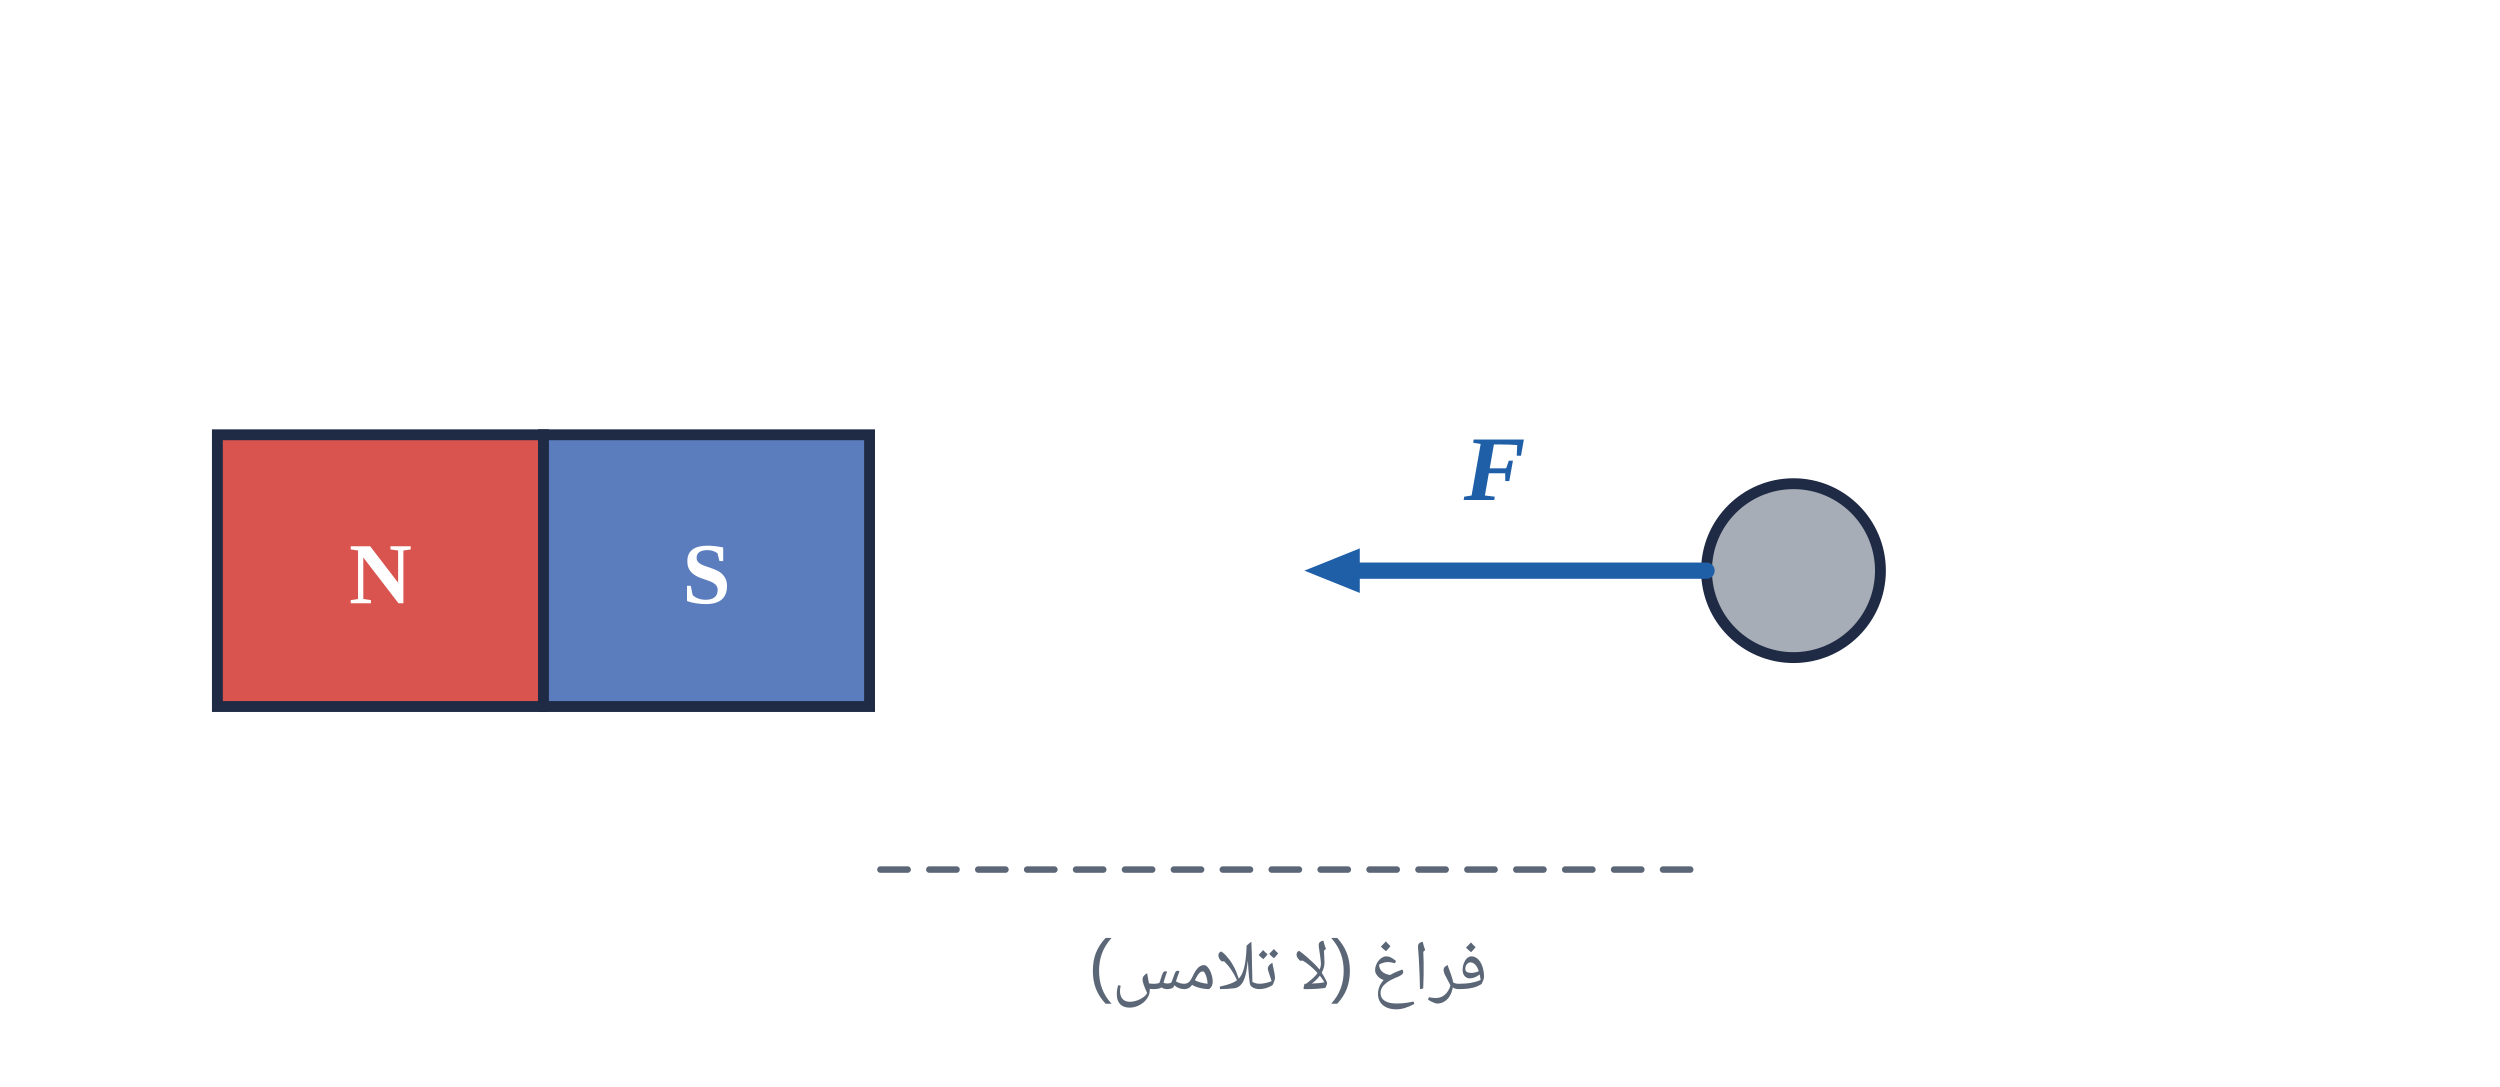
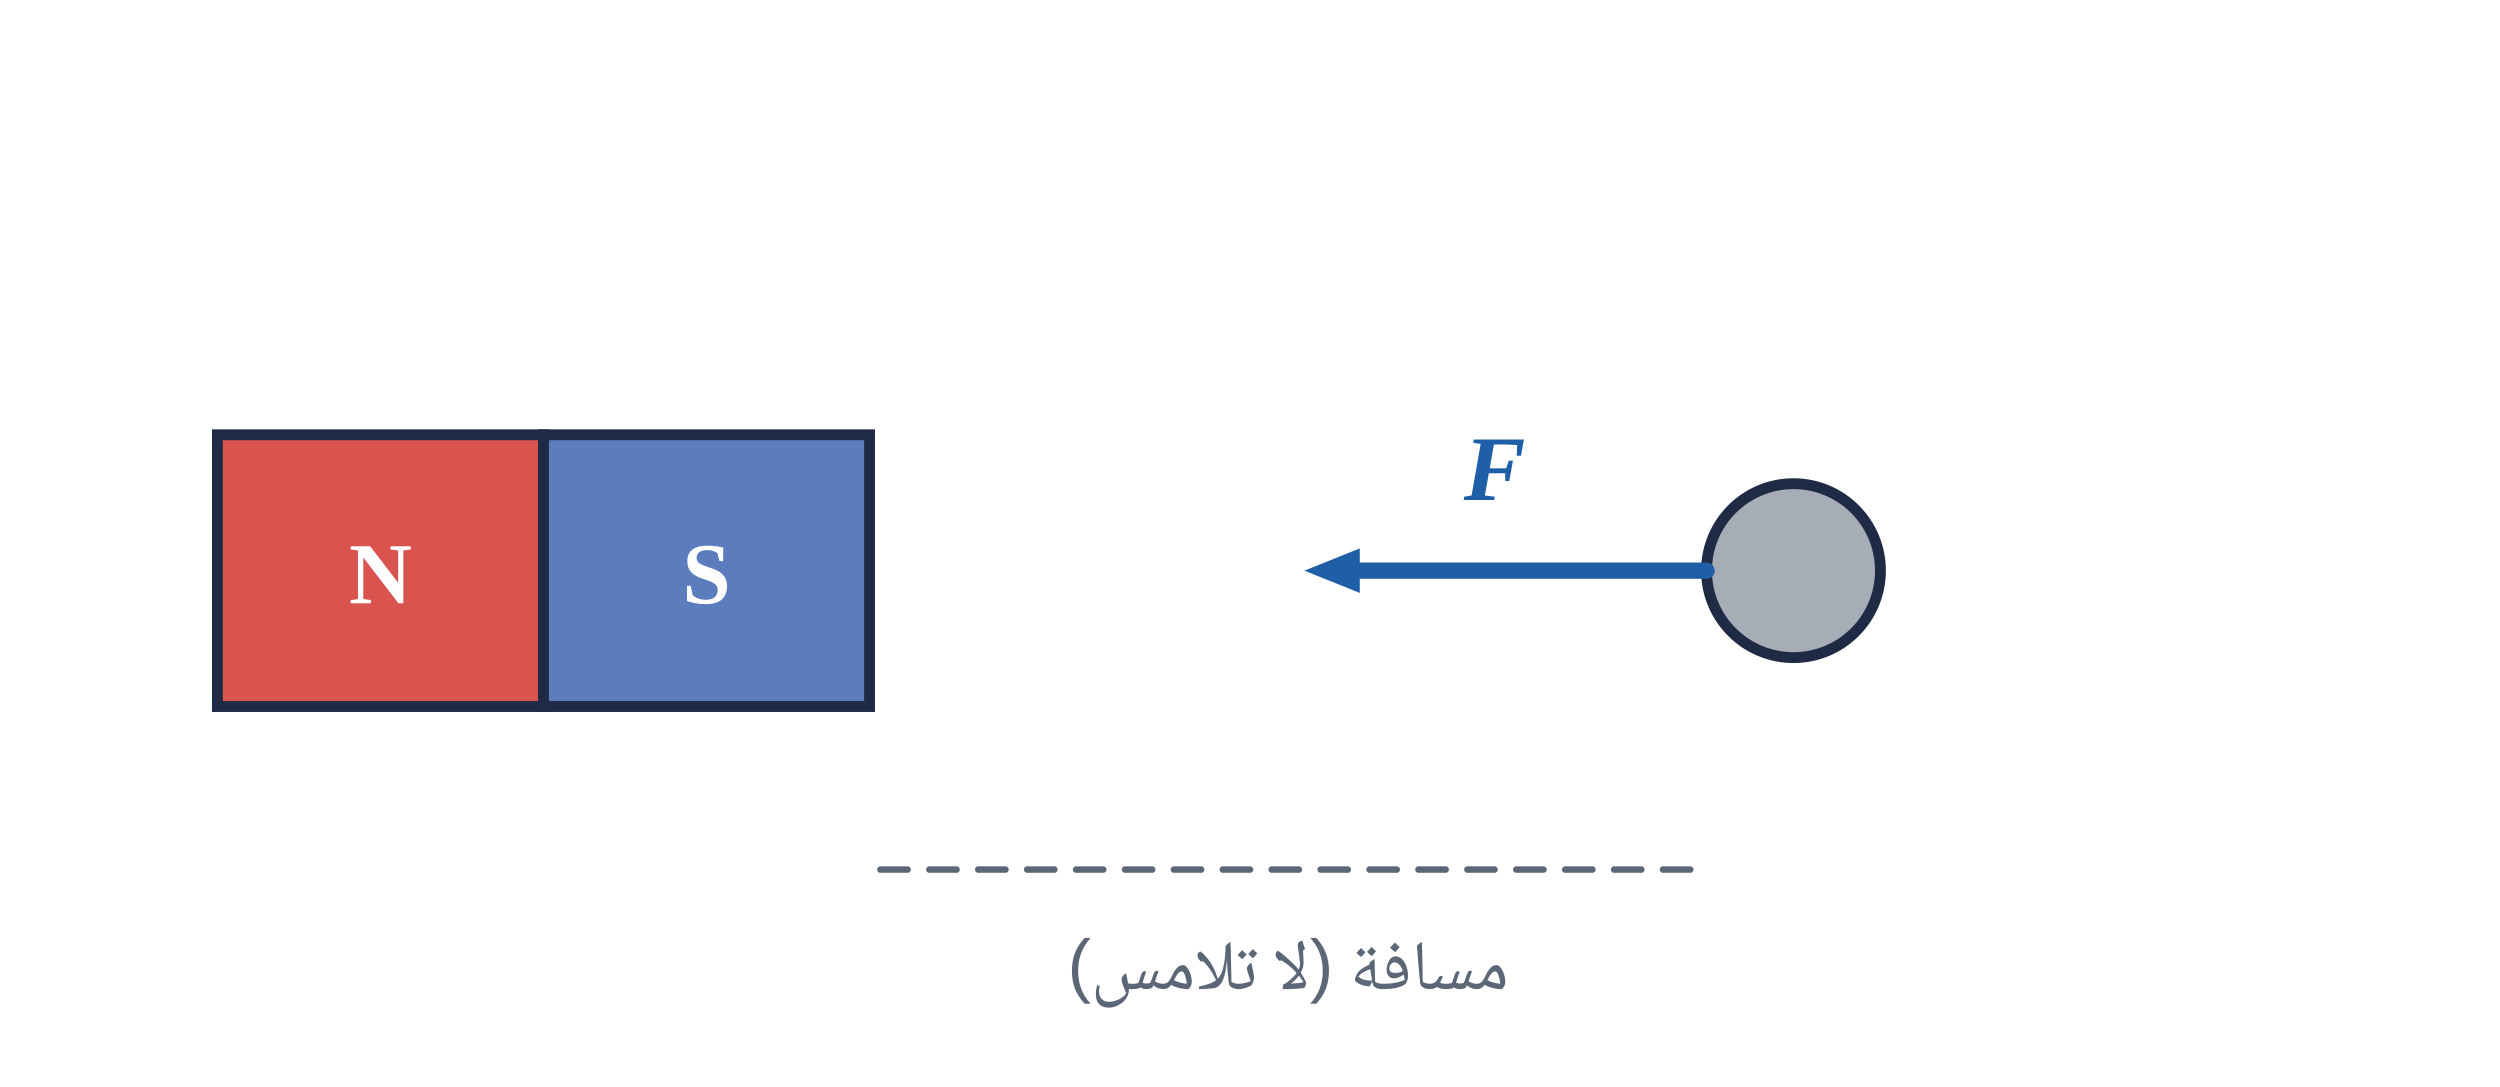
<svg xmlns="http://www.w3.org/2000/svg" viewBox="0 0 460 200" width="460" height="200">
  <rect width="460" height="200" fill="#fff" />
  <rect x="40.0" y="80.0" width="60" height="50" fill="#d9534f" stroke="#1f2a44" stroke-width="2" />
  <rect x="100.0" y="80.0" width="60" height="50" fill="#5b7dbd" stroke="#1f2a44" stroke-width="2" />
  <text x="70.0" y="111.0" text-anchor="middle" font-size="16" fill="#fff" font-weight="bold" font-family="'Times New Roman',Times,serif">N</text>
  <text x="130.0" y="111.0" text-anchor="middle" font-size="16" fill="#fff" font-weight="bold" font-family="'Times New Roman',Times,serif">S</text>
  <circle cx="330" cy="105" r="16" fill="#a7adb7" stroke="#1f2a44" stroke-width="2" />
  <line x1="314.0" y1="105.0" x2="246.6" y2="105.0" stroke="#1f5fa8" stroke-width="3" stroke-linecap="round" />
  <polygon points="240.0,105.0 250.2,100.9 250.2,109.1" fill="#1f5fa8" />
  <text x="275.0" y="92.0" text-anchor="middle" font-size="17" fill="#1f5fa8" font-weight="bold" font-style="italic" font-family="'Times New Roman',Times,serif">F</text>
  <line x1="162.0" y1="160.0" x2="312.0" y2="160.0" stroke="#5b6676" stroke-width="1.2" stroke-linecap="round" stroke-dasharray="5 4" />
-   <text x="237.0" y="182.0" text-anchor="middle" font-size="13" fill="#5b6676" font-weight="normal" font-family="'IBM Plex Sans Arabic','Noto Naskh Arabic',Tahoma,Arial,sans-serif" direction="rtl">فراغ (لا تلامس)</text>
+   <text x="237.0" y="182.0" text-anchor="middle" font-size="13" fill="#5b6676" font-weight="normal" font-family="'IBM Plex Sans Arabic','Noto Naskh Arabic',Tahoma,Arial,sans-serif" direction="rtl">مسافة (لا تلامس)</text>
</svg>
